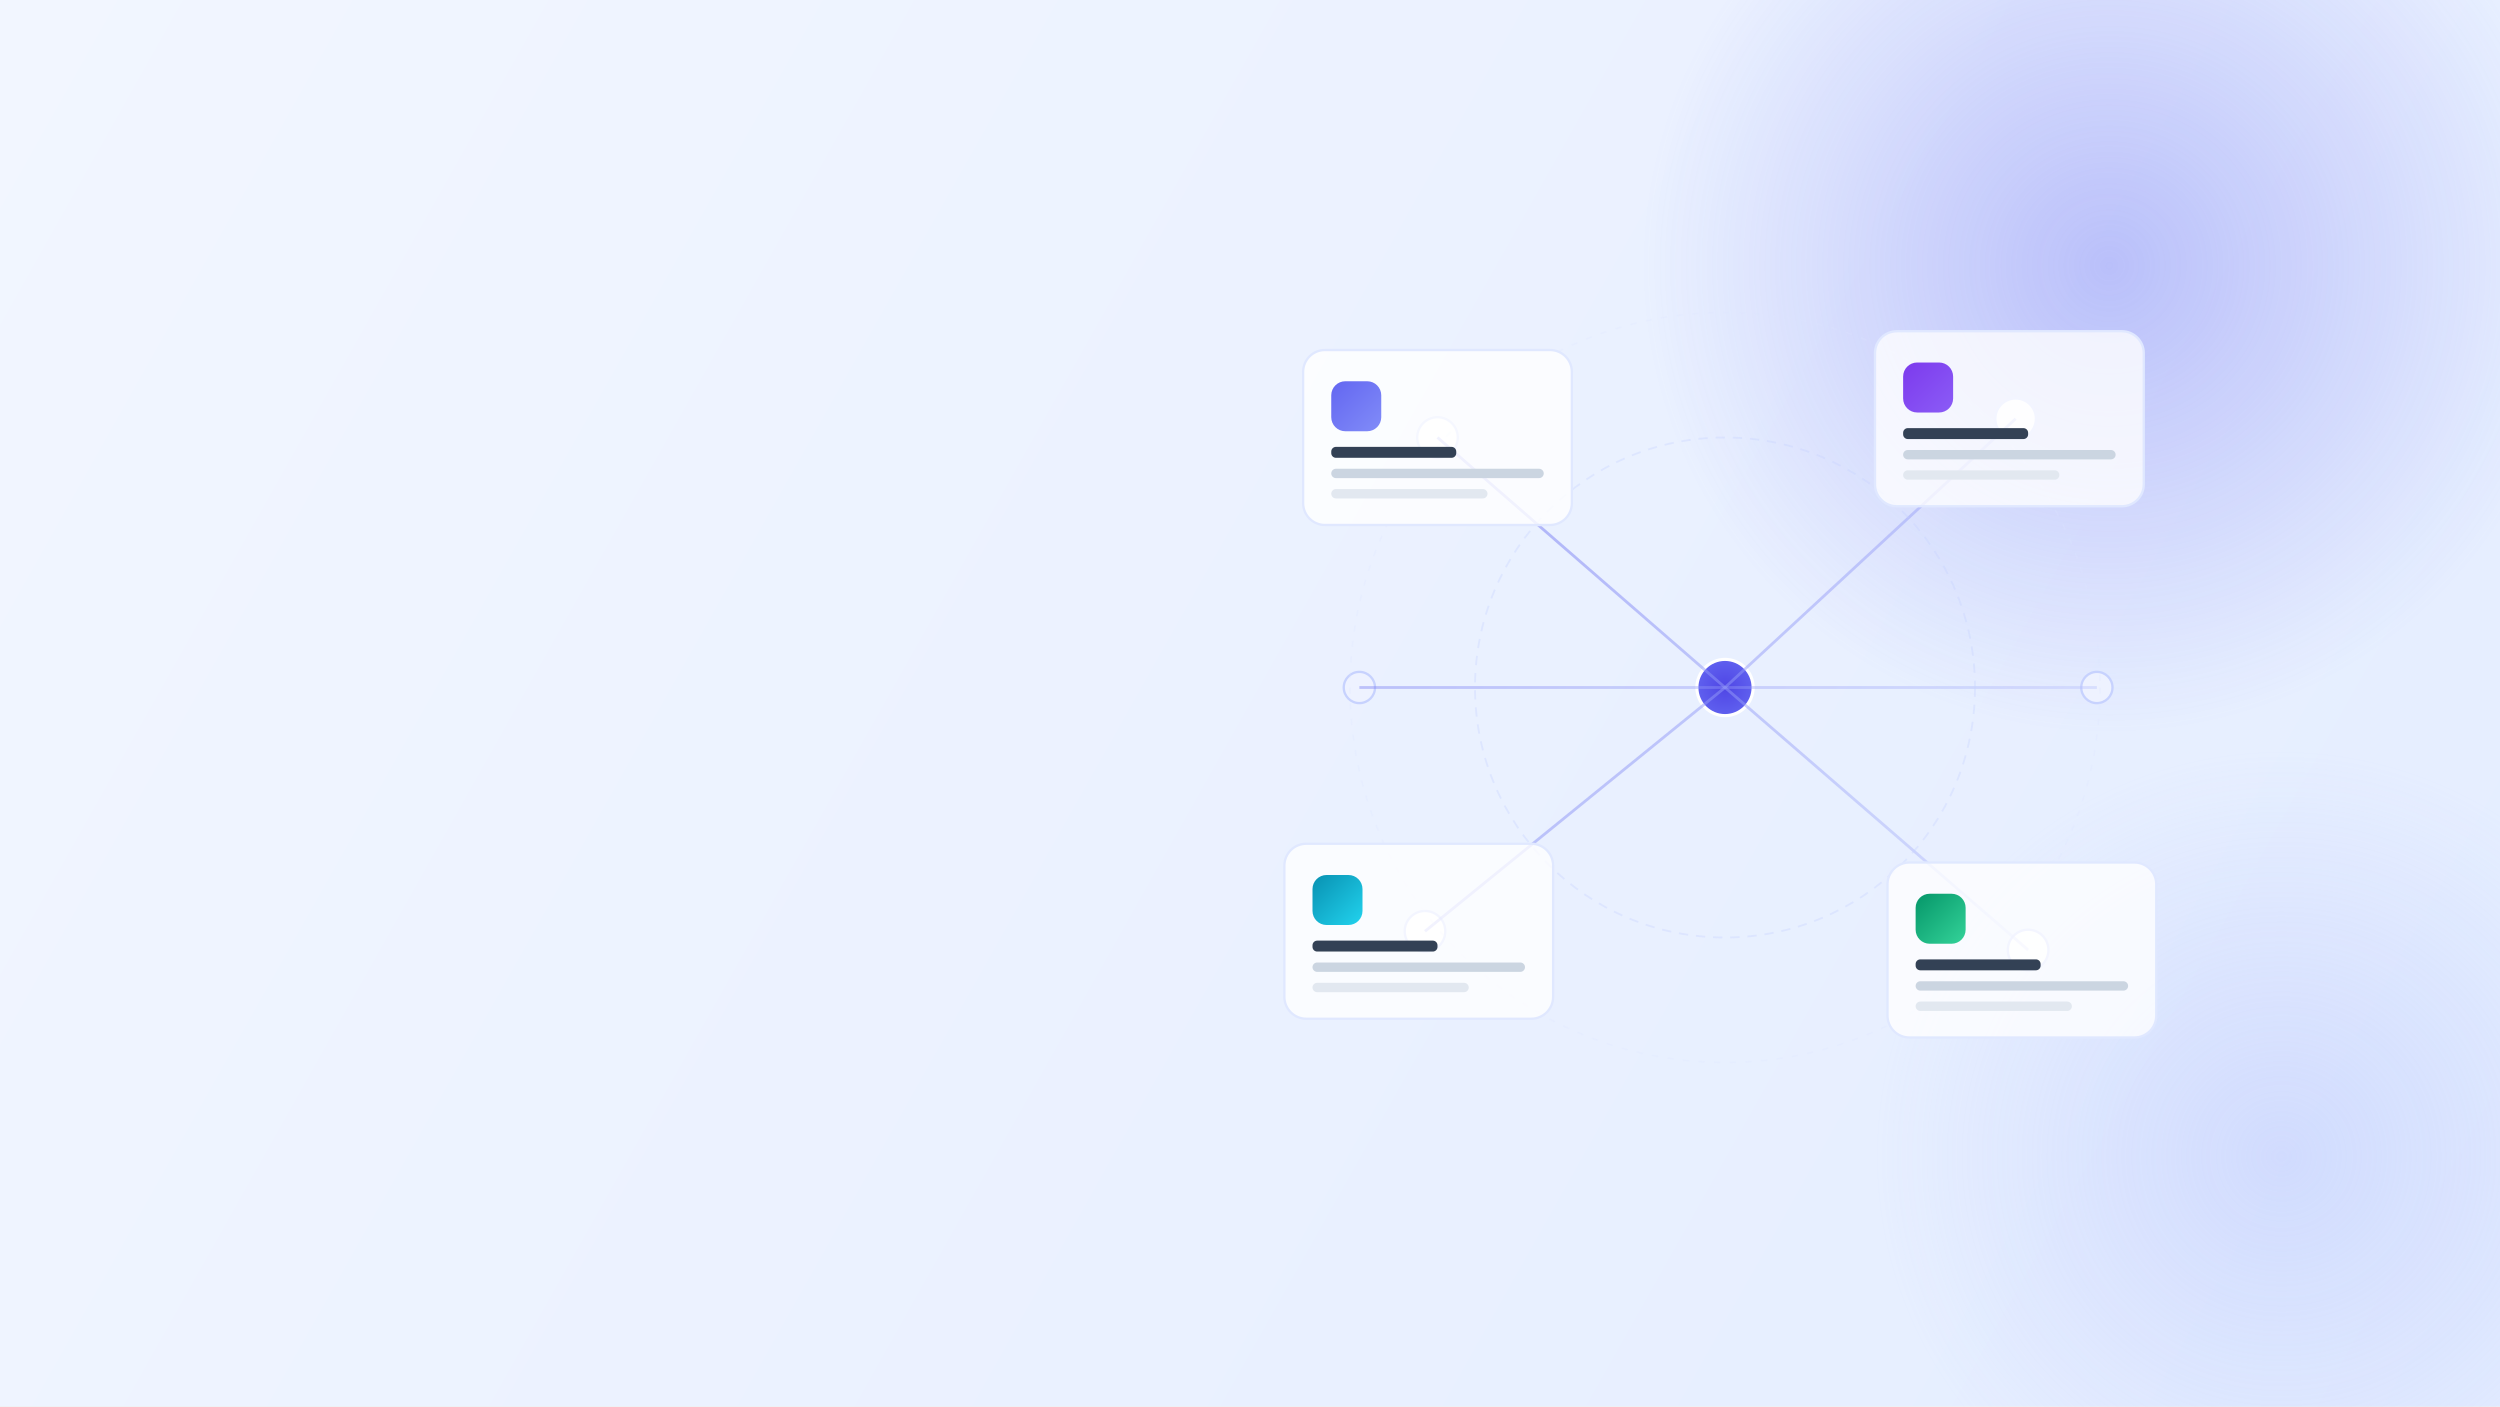
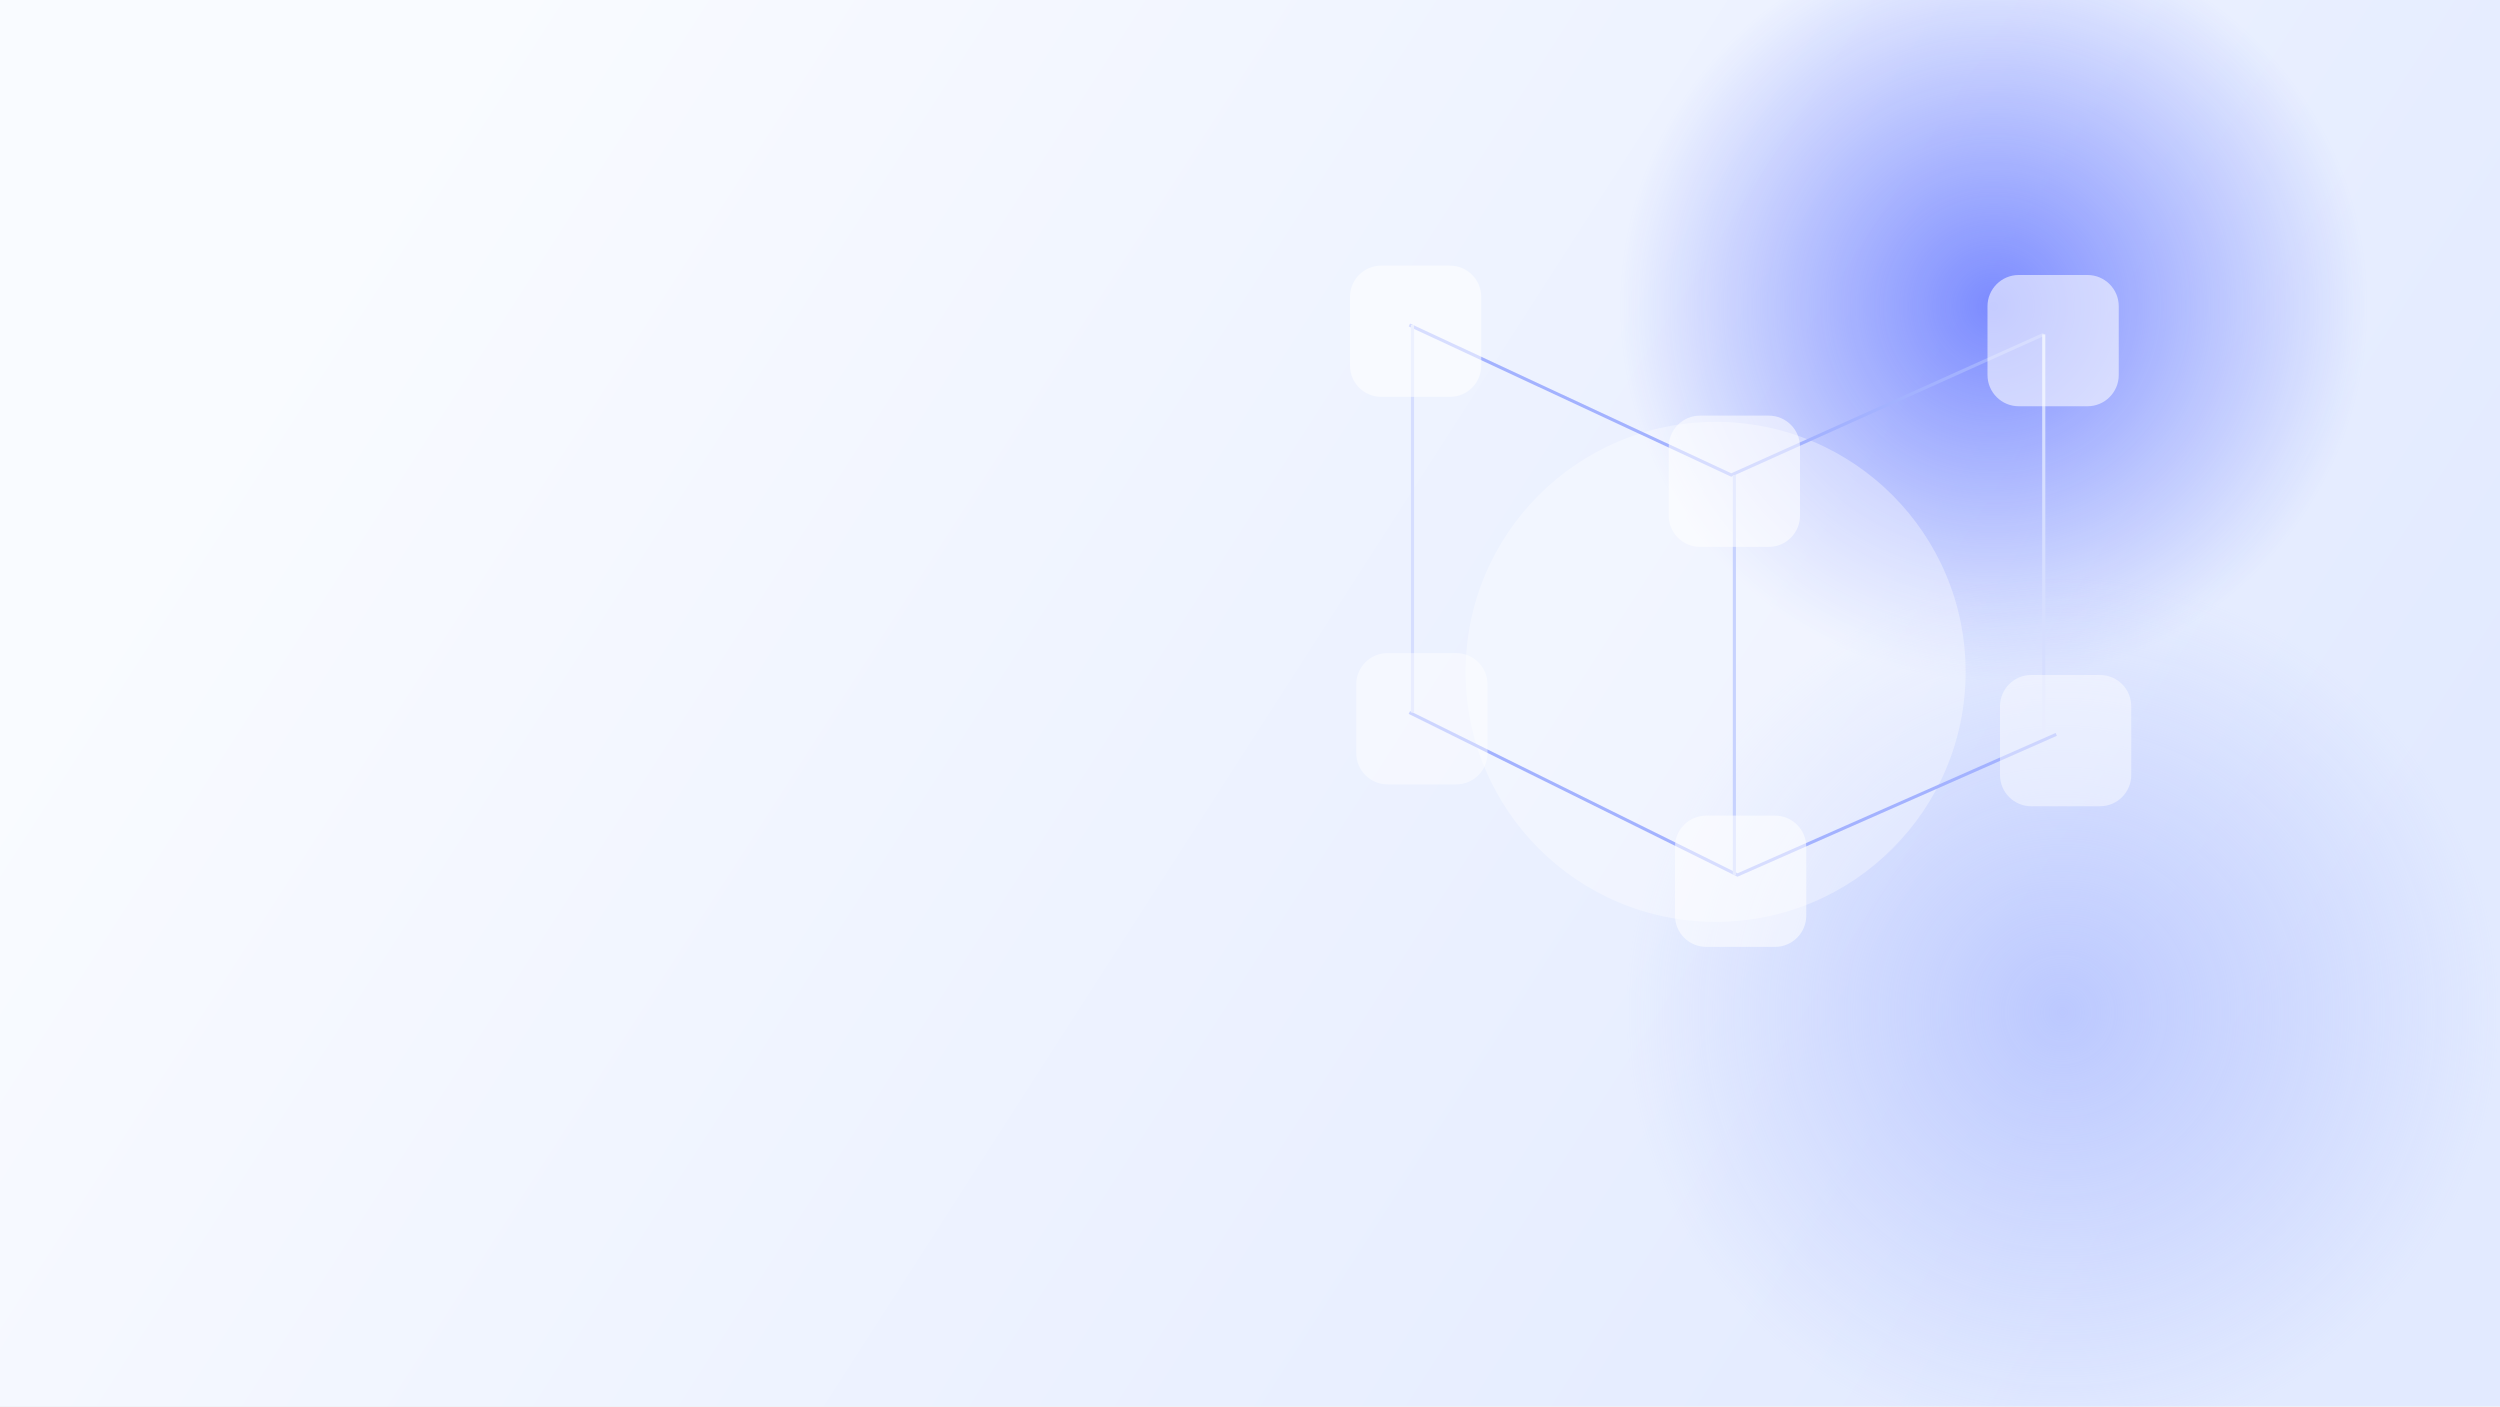
<svg xmlns="http://www.w3.org/2000/svg" width="1600" height="900" viewBox="0 0 1600 900" fill="none">
-   <rect width="1600" height="900" fill="url(#bgGrad)" />
-   <circle cx="1350" cy="170" r="300" fill="url(#orb1)" />
-   <circle cx="1460" cy="740" r="260" fill="url(#orb2)" />
-   <circle cx="1104" cy="440" r="18" fill="url(#centerNode)" stroke="white" stroke-width="2" />
-   <circle cx="920" cy="280" r="13" fill="white" fill-opacity="0.9" stroke="#C7D2FE" stroke-width="1.5" />
-   <circle cx="1290" cy="268" r="13" fill="white" fill-opacity="0.9" stroke="#C7D2FE" stroke-width="1.5" />
-   <circle cx="912" cy="596" r="13" fill="white" fill-opacity="0.9" stroke="#C7D2FE" stroke-width="1.5" />
-   <circle cx="1298" cy="608" r="13" fill="white" fill-opacity="0.9" stroke="#C7D2FE" stroke-width="1.5" />
-   <circle cx="870" cy="440" r="10" fill="#EEF2FF" stroke="#C7D2FE" stroke-width="1.5" />
-   <circle cx="1342" cy="440" r="10" fill="#EEF2FF" stroke="#C7D2FE" stroke-width="1.5" />
-   <path d="M1104 440 L920 280" stroke="url(#lineGrad)" stroke-width="1.8" stroke-opacity="0.5" />
-   <path d="M1104 440 L1290 268" stroke="url(#lineGrad)" stroke-width="1.8" stroke-opacity="0.5" />
-   <path d="M1104 440 L912 596" stroke="url(#lineGrad)" stroke-width="1.8" stroke-opacity="0.5" />
-   <path d="M1104 440 L1298 608" stroke="url(#lineGrad)" stroke-width="1.8" stroke-opacity="0.5" />
-   <path d="M1104 440 L870 440" stroke="url(#lineGrad)" stroke-width="1.8" stroke-opacity="0.4" />
-   <path d="M1104 440 L1342 440" stroke="url(#lineGrad)" stroke-width="1.8" stroke-opacity="0.4" />
-   <circle cx="1104" cy="440" r="160" stroke="#C7D2FE" stroke-width="1.2" stroke-opacity="0.35" fill="none" stroke-dasharray="6 5" />
-   <circle cx="1104" cy="440" r="240" stroke="#DDE6FF" stroke-width="1" stroke-opacity="0.25" fill="none" stroke-dasharray="4 6" />
-   <rect x="834" y="224" width="172" height="112" rx="14" fill="white" fill-opacity="0.82" stroke="#E0E8FF" stroke-width="1.5" />
-   <rect x="852" y="244" width="32" height="32" rx="9" fill="url(#nodeIc1)" />
-   <rect x="852" y="286" width="80" height="7" rx="3" fill="#334155" />
-   <rect x="852" y="300" width="136" height="6" rx="3" fill="#CBD5E1" />
-   <rect x="852" y="313" width="100" height="6" rx="3" fill="#E2E8F0" />
-   <rect x="1200" y="212" width="172" height="112" rx="14" fill="white" fill-opacity="0.78" stroke="#E0E8FF" stroke-width="1.5" />
-   <rect x="1218" y="232" width="32" height="32" rx="9" fill="url(#nodeIc2)" />
-   <rect x="1218" y="274" width="80" height="7" rx="3" fill="#334155" />
-   <rect x="1218" y="288" width="136" height="6" rx="3" fill="#CBD5E1" />
-   <rect x="1218" y="301" width="100" height="6" rx="3" fill="#E2E8F0" />
-   <rect x="822" y="540" width="172" height="112" rx="14" fill="white" fill-opacity="0.78" stroke="#E0E8FF" stroke-width="1.5" />
-   <rect x="840" y="560" width="32" height="32" rx="9" fill="url(#nodeIc3)" />
-   <rect x="840" y="602" width="80" height="7" rx="3" fill="#334155" />
-   <rect x="840" y="616" width="136" height="6" rx="3" fill="#CBD5E1" />
-   <rect x="840" y="629" width="100" height="6" rx="3" fill="#E2E8F0" />
-   <rect x="1208" y="552" width="172" height="112" rx="14" fill="white" fill-opacity="0.78" stroke="#E0E8FF" stroke-width="1.5" />
-   <rect x="1226" y="572" width="32" height="32" rx="9" fill="url(#nodeIc4)" />
-   <rect x="1226" y="614" width="80" height="7" rx="3" fill="#334155" />
-   <rect x="1226" y="628" width="136" height="6" rx="3" fill="#CBD5E1" />
-   <rect x="1226" y="641" width="100" height="6" rx="3" fill="#E2E8F0" />
+   <rect width="1600" height="900" fill="#EEF4FF" />
+   <rect width="1600" height="900" fill="url(#bg)" />
+   <circle cx="1276" cy="196" r="240" fill="url(#orb1)" />
+   <circle cx="1320" cy="648" r="280" fill="url(#orb2)" />
+   <circle cx="1098" cy="430" r="160" fill="#FFFFFF" fill-opacity="0.34" />
+   <path d="M902 208L1108 304L1308 214" stroke="#A3B2FF" stroke-width="2" />
+   <path d="M902 456L1112 560L1316 470" stroke="#A3B2FF" stroke-width="2" />
+   <path d="M1110 304V560" stroke="#C7D2FE" stroke-width="2" />
+   <path d="M904 208V456" stroke="#D6DEFF" stroke-width="2" />
+   <path d="M1308 214V470" stroke="#D6DEFF" stroke-width="2" />
+   <rect x="864" y="170" width="84" height="84" rx="20" fill="#FFFFFF" fill-opacity="0.56" />
+   <rect x="1068" y="266" width="84" height="84" rx="20" fill="#FFFFFF" fill-opacity="0.56" />
+   <rect x="1272" y="176" width="84" height="84" rx="20" fill="#FFFFFF" fill-opacity="0.56" />
+   <rect x="868" y="418" width="84" height="84" rx="20" fill="#FFFFFF" fill-opacity="0.46" />
+   <rect x="1072" y="522" width="84" height="84" rx="20" fill="#FFFFFF" fill-opacity="0.56" />
+   <rect x="1280" y="432" width="84" height="84" rx="20" fill="#FFFFFF" fill-opacity="0.46" />
  <defs>
-     <linearGradient id="bgGrad" x1="0" y1="0" x2="1600" y2="900" gradientUnits="userSpaceOnUse">
-       <stop stop-color="#F2F6FF" />
-       <stop offset="1" stop-color="#E4EDFF" />
+     <linearGradient id="bg" x1="250" y1="100" x2="1370" y2="820" gradientUnits="userSpaceOnUse">
+       <stop stop-color="#F9FBFF" />
+       <stop offset="1" stop-color="#E2EAFF" />
    </linearGradient>
-     <radialGradient id="orb1" cx="0" cy="0" r="1" gradientUnits="userSpaceOnUse" gradientTransform="translate(1350 170) rotate(90) scale(300)">
-       <stop stop-color="#6366F1" stop-opacity="0.35" />
-       <stop offset="1" stop-color="#6366F1" stop-opacity="0" />
+     <radialGradient id="orb1" cx="0" cy="0" r="1" gradientUnits="userSpaceOnUse" gradientTransform="translate(1276 196) rotate(90) scale(240)">
+       <stop stop-color="#6072FF" stop-opacity="0.8" />
+       <stop offset="1" stop-color="#6072FF" stop-opacity="0" />
    </radialGradient>
-     <radialGradient id="orb2" cx="0" cy="0" r="1" gradientUnits="userSpaceOnUse" gradientTransform="translate(1460 740) rotate(90) scale(260)">
-       <stop stop-color="#A5B4FC" stop-opacity="0.32" />
-       <stop offset="1" stop-color="#A5B4FC" stop-opacity="0" />
+     <radialGradient id="orb2" cx="0" cy="0" r="1" gradientUnits="userSpaceOnUse" gradientTransform="translate(1320 648) rotate(90) scale(280)">
+       <stop stop-color="#B3C1FF" stop-opacity="0.82" />
+       <stop offset="1" stop-color="#B3C1FF" stop-opacity="0" />
    </radialGradient>
-     <radialGradient id="centerNode" cx="0" cy="0" r="1" gradientUnits="userSpaceOnUse" gradientTransform="translate(1104 440) rotate(45) scale(22)">
-       <stop stop-color="#4F46E5" />
-       <stop offset="1" stop-color="#6366F1" />
-     </radialGradient>
-     <linearGradient id="lineGrad" x1="870" y1="280" x2="1342" y2="608" gradientUnits="userSpaceOnUse">
-       <stop stop-color="#6366F1" />
-       <stop offset="1" stop-color="#C7D2FE" />
-     </linearGradient>
-     <linearGradient id="nodeIc1" x1="852" y1="244" x2="884" y2="276" gradientUnits="userSpaceOnUse">
-       <stop stop-color="#6366F1" />
-       <stop offset="1" stop-color="#818CF8" />
-     </linearGradient>
-     <linearGradient id="nodeIc2" x1="1218" y1="232" x2="1250" y2="264" gradientUnits="userSpaceOnUse">
-       <stop stop-color="#7C3AED" />
-       <stop offset="1" stop-color="#8B5CF6" />
-     </linearGradient>
-     <linearGradient id="nodeIc3" x1="840" y1="560" x2="872" y2="592" gradientUnits="userSpaceOnUse">
-       <stop stop-color="#0891B2" />
-       <stop offset="1" stop-color="#22D3EE" />
-     </linearGradient>
-     <linearGradient id="nodeIc4" x1="1226" y1="572" x2="1258" y2="604" gradientUnits="userSpaceOnUse">
-       <stop stop-color="#059669" />
-       <stop offset="1" stop-color="#34D399" />
-     </linearGradient>
  </defs>
</svg>
